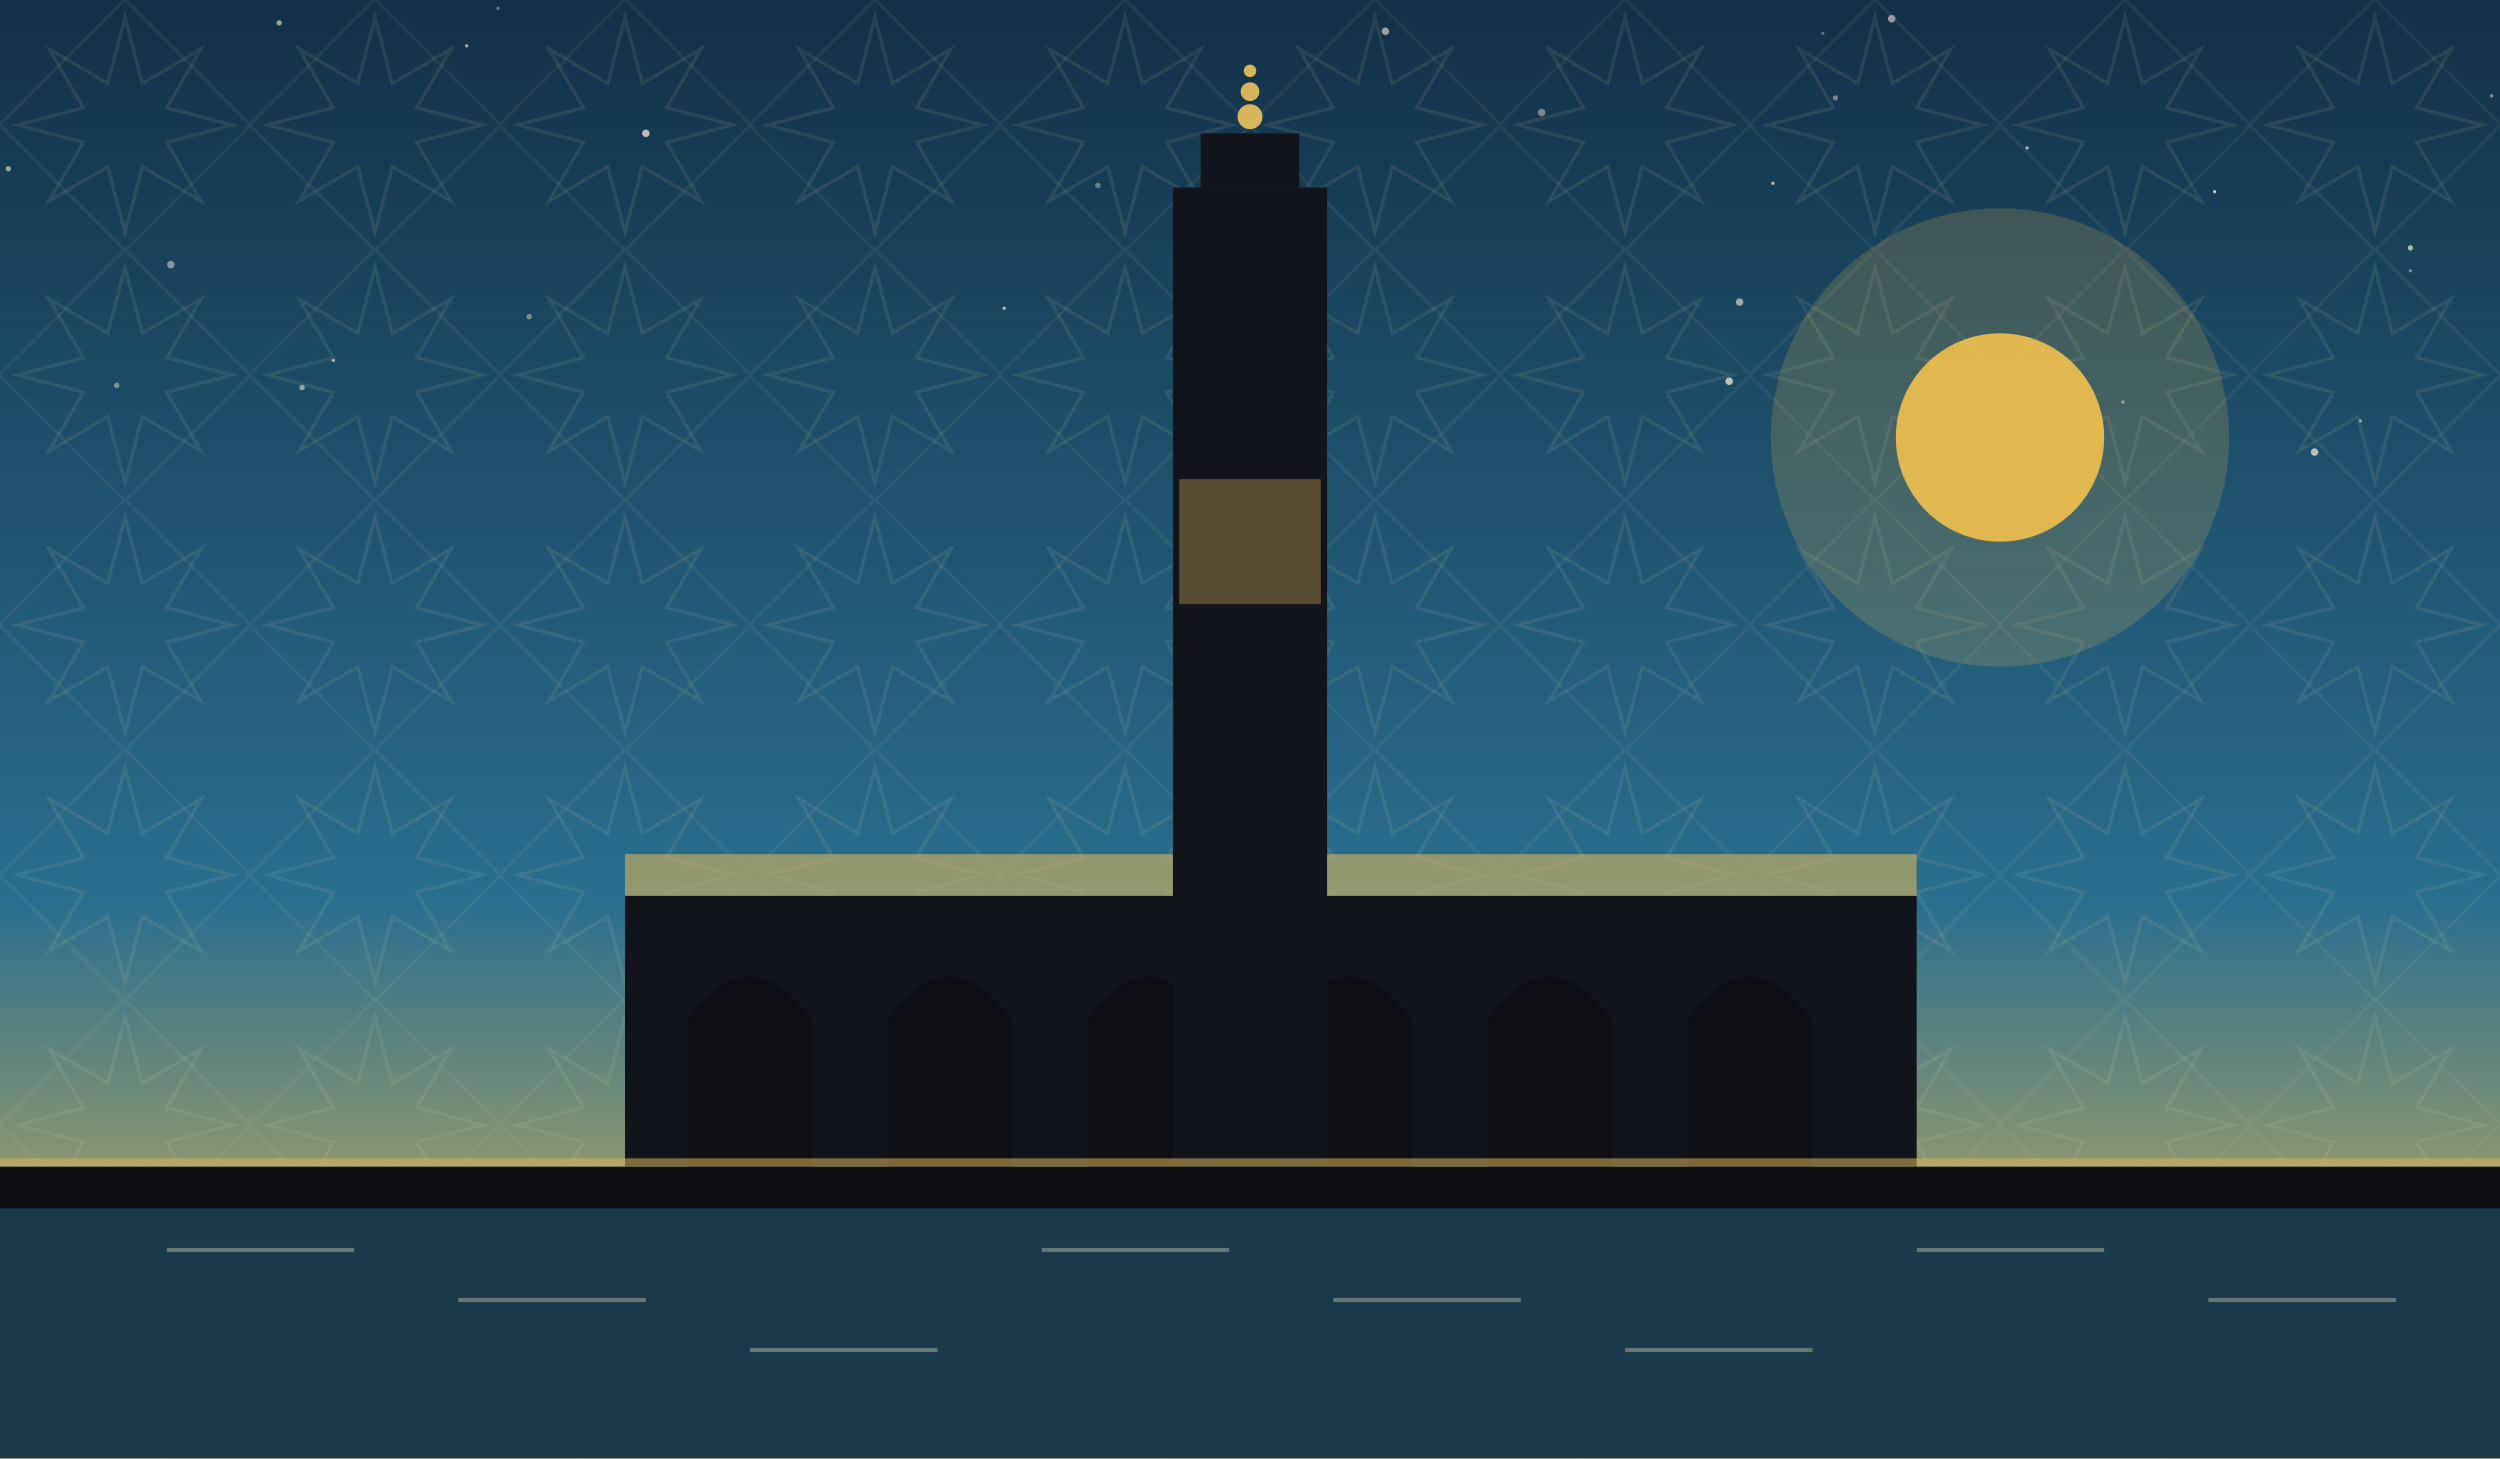
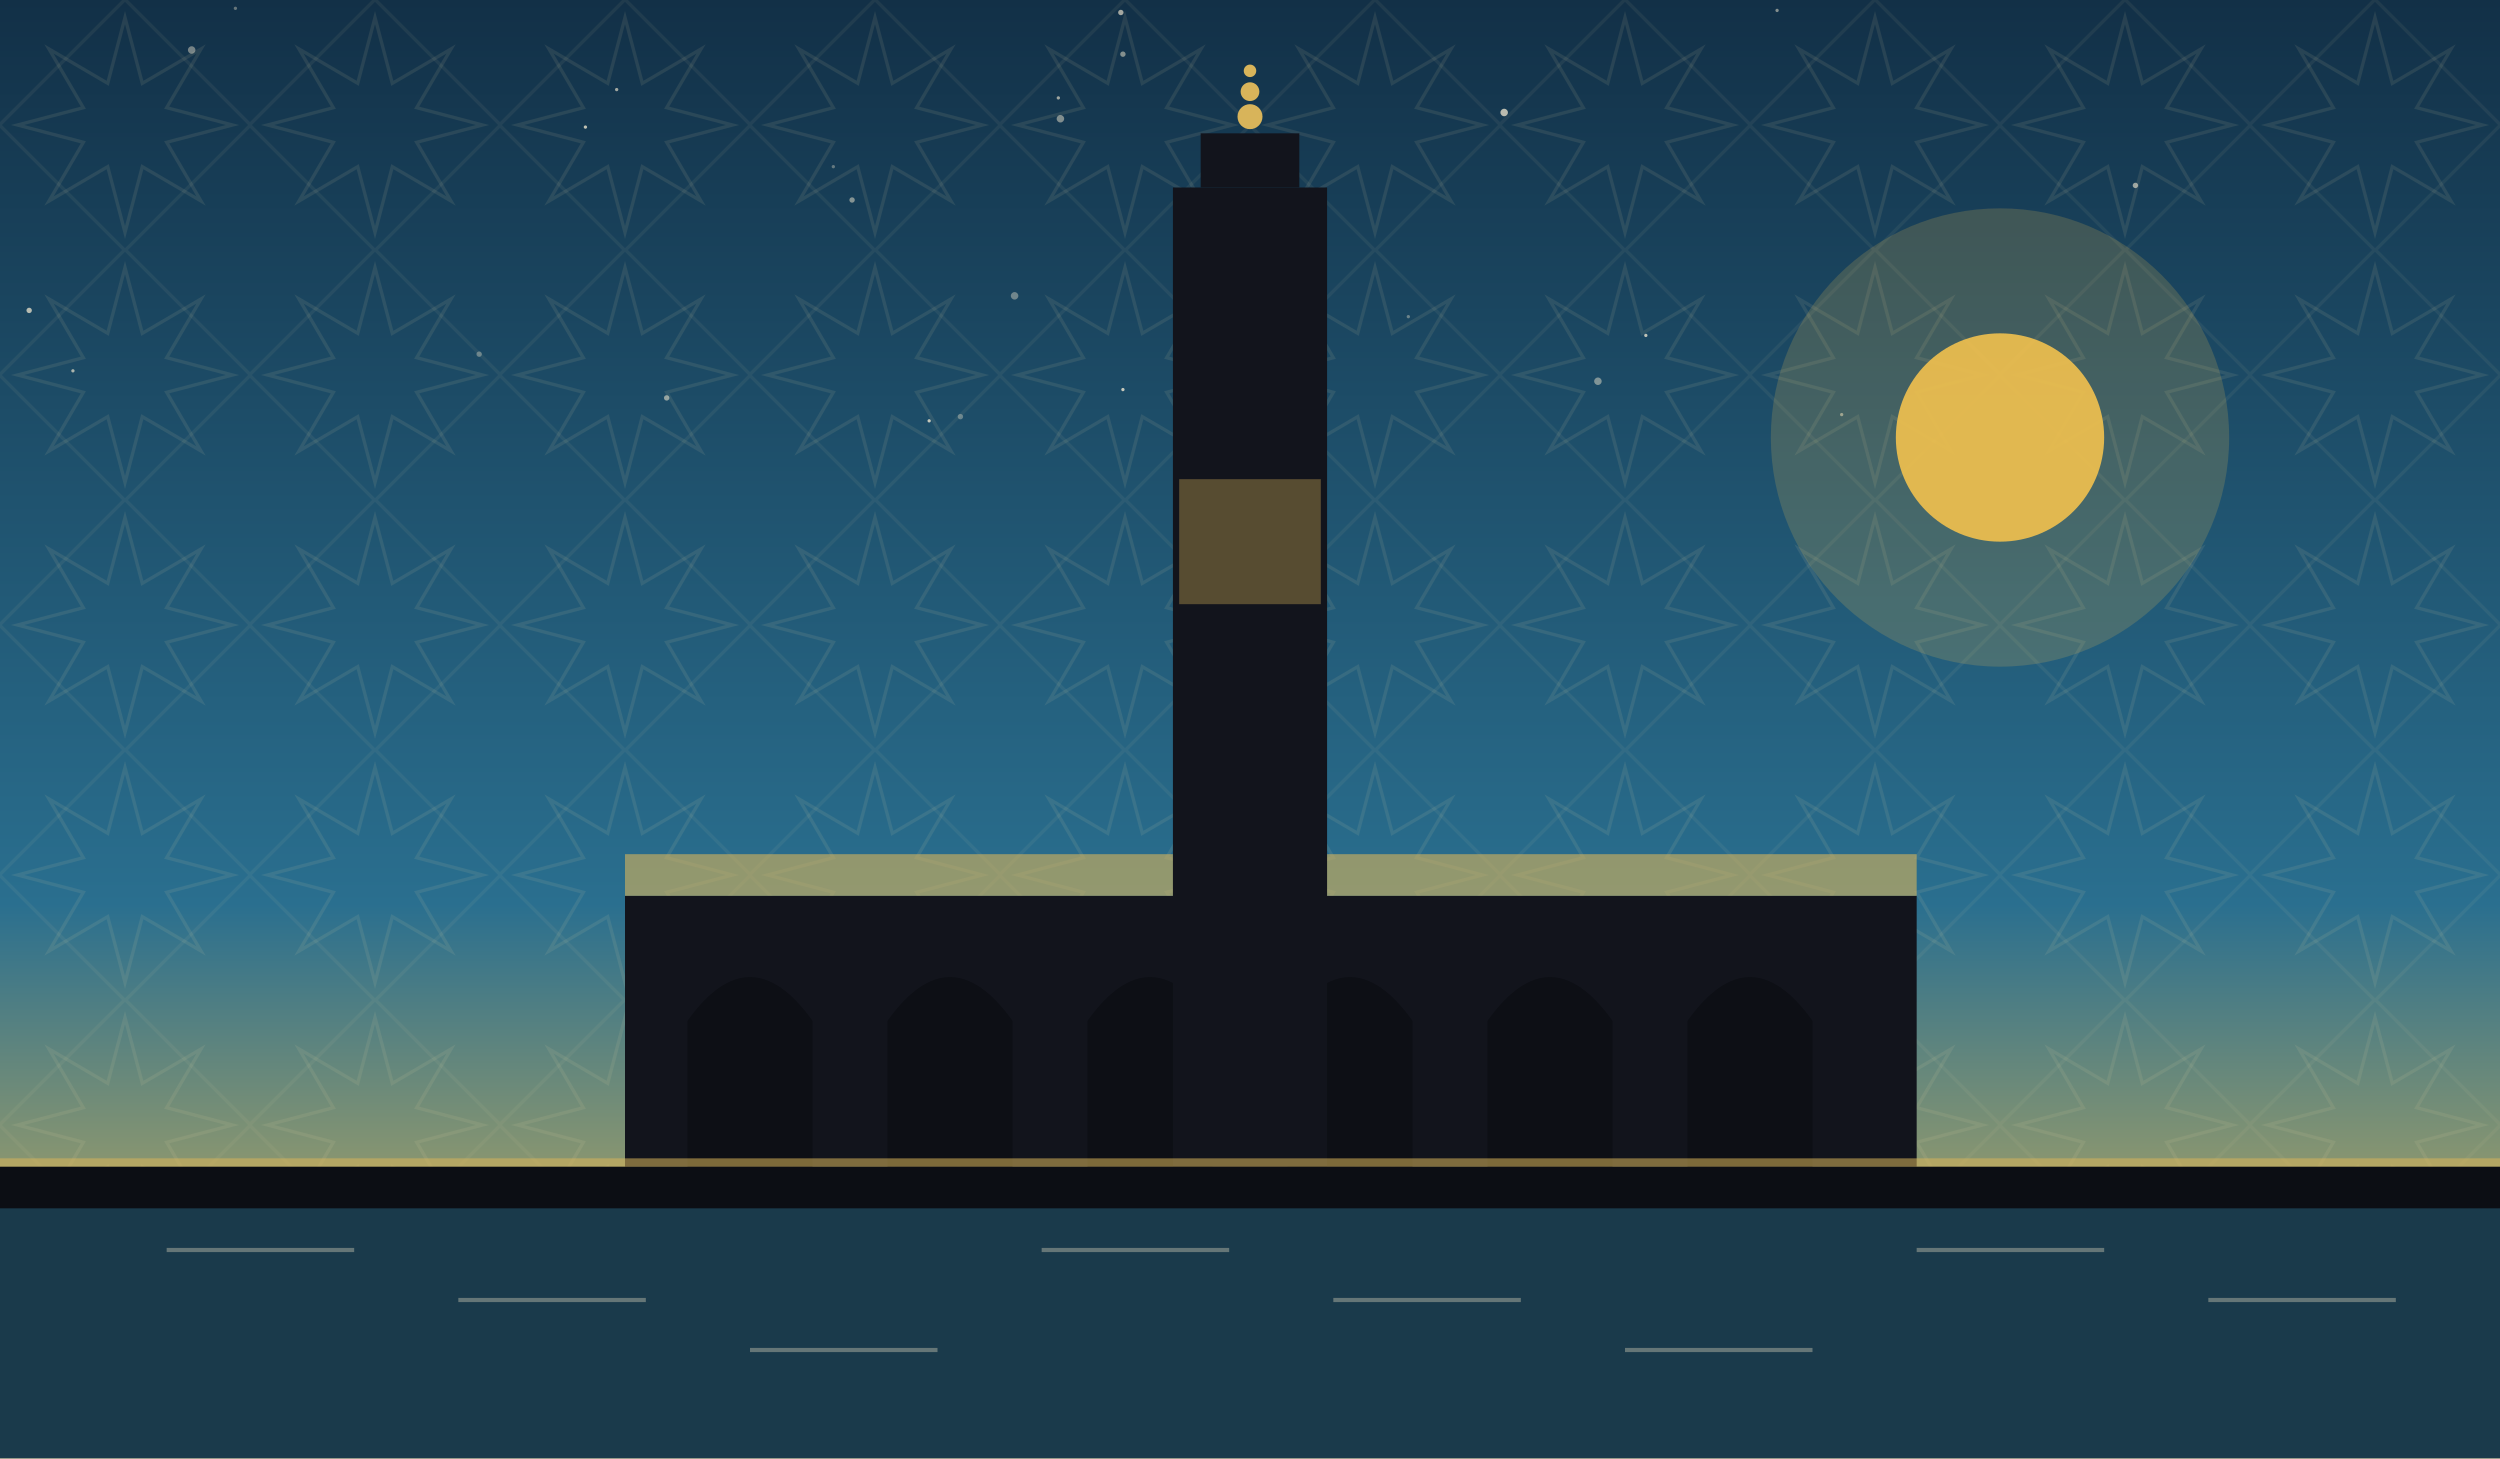
<svg xmlns="http://www.w3.org/2000/svg" viewBox="0 0 1200 700" role="img">
  <defs>
    <linearGradient id="sky" x1="0" y1="0" x2="0" y2="1">
      <stop offset="0" stop-color="#123047" />
      <stop offset="0.62" stop-color="#2a6f8f" />
      <stop offset="1" stop-color="#f2c14e" />
    </linearGradient>
    <pattern id="g1" width="120" height="120" patternUnits="userSpaceOnUse">
      <polygon points="111.6,60.0 80.0,68.3 96.5,96.5 68.3,80.0 60.0,111.6 51.7,80.0 23.5,96.5 40.0,68.3 8.4,60.0 40.0,51.7 23.5,23.5 51.7,40.0 60.0,8.4 68.3,40.0 96.5,23.5 80.0,51.7" fill="none" stroke="#e8d9a8" stroke-width="1.6" opacity="0.1" />
      <rect x="17.4" y="17.4" width="85.2" height="85.2" fill="none" stroke="#e8d9a8" stroke-width="1.6" opacity="0.07" transform="rotate(45 60.0 60.0)" />
    </pattern>
  </defs>
  <rect width="1200" height="700" fill="url(#sky)" />
  <rect width="1200" height="700" fill="url(#g1)" />
-   <circle cx="835" cy="145" r="1.8" fill="#f7ecd2" opacity="0.60" />
-   <circle cx="1133" cy="202" r="0.8" fill="#f7ecd2" opacity="0.51" />
-   <circle cx="224" cy="22" r="0.8" fill="#f7ecd2" opacity="0.63" />
-   <circle cx="4" cy="81" r="1.3" fill="#f7ecd2" opacity="0.59" />
-   <circle cx="881" cy="47" r="1.3" fill="#f7ecd2" opacity="0.42" />
-   <circle cx="239" cy="4" r="0.8" fill="#f7ecd2" opacity="0.41" />
-   <circle cx="310" cy="64" r="1.8" fill="#f7ecd2" opacity="0.75" />
-   <circle cx="830" cy="183" r="1.8" fill="#f7ecd2" opacity="0.75" />
-   <circle cx="527" cy="89" r="1.3" fill="#f7ecd2" opacity="0.38" />
-   <circle cx="145" cy="186" r="1.3" fill="#f7ecd2" opacity="0.55" />
-   <circle cx="1196" cy="46" r="0.8" fill="#f7ecd2" opacity="0.51" />
-   <circle cx="56" cy="185" r="1.3" fill="#f7ecd2" opacity="0.45" />
-   <circle cx="973" cy="71" r="0.8" fill="#f7ecd2" opacity="0.68" />
-   <circle cx="851" cy="88" r="0.8" fill="#f7ecd2" opacity="0.73" />
-   <circle cx="482" cy="148" r="0.8" fill="#f7ecd2" opacity="0.71" />
-   <circle cx="82" cy="127" r="1.8" fill="#f7ecd2" opacity="0.49" />
-   <circle cx="1019" cy="193" r="0.8" fill="#f7ecd2" opacity="0.52" />
-   <circle cx="1157" cy="130" r="0.8" fill="#f7ecd2" opacity="0.45" />
-   <circle cx="568" cy="190" r="1.8" fill="#f7ecd2" opacity="0.55" />
-   <circle cx="908" cy="9" r="1.8" fill="#f7ecd2" opacity="0.57" />
-   <circle cx="665" cy="15" r="1.8" fill="#f7ecd2" opacity="0.60" />
-   <circle cx="1063" cy="92" r="0.8" fill="#f7ecd2" opacity="0.81" />
-   <circle cx="254" cy="152" r="1.3" fill="#f7ecd2" opacity="0.43" />
-   <circle cx="134" cy="11" r="1.3" fill="#f7ecd2" opacity="0.59" />
-   <circle cx="1111" cy="217" r="1.8" fill="#f7ecd2" opacity="0.72" />
-   <circle cx="569" cy="194" r="1.3" fill="#f7ecd2" opacity="0.71" />
-   <circle cx="740" cy="54" r="1.8" fill="#f7ecd2" opacity="0.45" />
-   <circle cx="160" cy="173" r="0.8" fill="#f7ecd2" opacity="0.65" />
-   <circle cx="1157" cy="119" r="1.3" fill="#f7ecd2" opacity="0.68" />
-   <circle cx="875" cy="16" r="0.8" fill="#f7ecd2" opacity="0.35" />
+   <circle cx="400" cy="80" r="0.8" fill="#f7ecd2" opacity="0.35" />
+   <circle cx="578" cy="157" r="0.8" fill="#f7ecd2" opacity="0.81" />
+   <circle cx="509" cy="57" r="1.8" fill="#f7ecd2" opacity="0.48" />
+   <circle cx="409" cy="96" r="1.3" fill="#f7ecd2" opacity="0.49" />
+   <circle cx="446" cy="202" r="0.8" fill="#f7ecd2" opacity="0.77" />
+   <circle cx="884" cy="199" r="0.8" fill="#f7ecd2" opacity="0.51" />
+   <circle cx="595" cy="99" r="1.3" fill="#f7ecd2" opacity="0.40" />
+   <circle cx="35" cy="178" r="0.8" fill="#f7ecd2" opacity="0.65" />
+   <circle cx="92" cy="24" r="1.8" fill="#f7ecd2" opacity="0.43" />
+   <circle cx="790" cy="161" r="0.8" fill="#f7ecd2" opacity="0.75" />
+   <circle cx="281" cy="61" r="0.8" fill="#f7ecd2" opacity="0.76" />
+   <circle cx="461" cy="200" r="1.3" fill="#f7ecd2" opacity="0.35" />
+   <circle cx="538" cy="6" r="1.3" fill="#f7ecd2" opacity="0.63" />
+   <circle cx="296" cy="43" r="0.8" fill="#f7ecd2" opacity="0.63" />
+   <circle cx="767" cy="183" r="1.8" fill="#f7ecd2" opacity="0.46" />
+   <circle cx="487" cy="142" r="1.8" fill="#f7ecd2" opacity="0.39" />
+   <circle cx="584" cy="128" r="1.3" fill="#f7ecd2" opacity="0.37" />
+   <circle cx="602" cy="85" r="0.8" fill="#f7ecd2" opacity="0.55" />
+   <circle cx="853" cy="5" r="0.8" fill="#f7ecd2" opacity="0.50" />
+   <circle cx="113" cy="4" r="0.8" fill="#f7ecd2" opacity="0.37" />
+   <circle cx="230" cy="170" r="1.3" fill="#f7ecd2" opacity="0.35" />
+   <circle cx="508" cy="47" r="0.8" fill="#f7ecd2" opacity="0.61" />
+   <circle cx="539" cy="187" r="0.8" fill="#f7ecd2" opacity="0.78" />
+   <circle cx="539" cy="26" r="1.3" fill="#f7ecd2" opacity="0.49" />
+   <circle cx="676" cy="152" r="0.8" fill="#f7ecd2" opacity="0.37" />
+   <circle cx="14" cy="149" r="1.3" fill="#f7ecd2" opacity="0.71" />
+   <circle cx="1025" cy="89" r="1.3" fill="#f7ecd2" opacity="0.60" />
+   <circle cx="565" cy="188" r="0.8" fill="#f7ecd2" opacity="0.55" />
+   <circle cx="722" cy="54" r="1.8" fill="#f7ecd2" opacity="0.73" />
+   <circle cx="320" cy="191" r="1.3" fill="#f7ecd2" opacity="0.55" />
  <circle cx="960" cy="210" r="110" fill="#f2c14e" opacity="0.18" />
  <circle cx="960" cy="210" r="50" fill="#f2c14e" opacity="0.9" />
  <rect x="300" y="430" width="620" height="130" fill="#12141c" />
  <path d="M 330 560 L 330 490 Q 360 448 390 490 L 390 560 Z" fill="#0c0e14" opacity="0.9" />
  <path d="M 426 560 L 426 490 Q 456 448 486 490 L 486 560 Z" fill="#0c0e14" opacity="0.9" />
  <path d="M 522 560 L 522 490 Q 552 448 582 490 L 582 560 Z" fill="#0c0e14" opacity="0.9" />
  <path d="M 618 560 L 618 490 Q 648 448 678 490 L 678 560 Z" fill="#0c0e14" opacity="0.9" />
  <path d="M 714 560 L 714 490 Q 744 448 774 490 L 774 560 Z" fill="#0c0e14" opacity="0.9" />
  <path d="M 810 560 L 810 490 Q 840 448 870 490 L 870 560 Z" fill="#0c0e14" opacity="0.9" />
  <path d="M 300 430 L 920 430 L 920 410 L 300 410 Z" fill="#d8b45a" opacity="0.6" />
  <rect x="563.0" y="90" width="74" height="470" fill="#12141c" />
  <rect x="576.32" y="64" width="47.36" height="26" fill="#12141c" />
  <circle cx="600" cy="56" r="6" fill="#d8b45a" />
  <circle cx="600" cy="44" r="4.5" fill="#d8b45a" />
  <circle cx="600" cy="34" r="3" fill="#d8b45a" />
  <rect x="566" y="230" width="68" height="60" fill="#d8b45a" opacity="0.35" />
  <rect x="0" y="560" width="1200" height="60" fill="#0c0e14" opacity="0.6" />
  <rect x="0" y="560" width="1200" height="140" fill="#0c0e14" />
  <rect x="0" y="580" width="1200" height="120" fill="#2a6f8f" opacity="0.45" />
  <g opacity="0.35">
    <line x1="80" y1="600" x2="170" y2="600" stroke="#f2e6c8" stroke-width="2" />
    <line x1="220" y1="624" x2="310" y2="624" stroke="#f2e6c8" stroke-width="2" />
    <line x1="360" y1="648" x2="450" y2="648" stroke="#f2e6c8" stroke-width="2" />
    <line x1="500" y1="600" x2="590" y2="600" stroke="#f2e6c8" stroke-width="2" />
    <line x1="640" y1="624" x2="730" y2="624" stroke="#f2e6c8" stroke-width="2" />
    <line x1="780" y1="648" x2="870" y2="648" stroke="#f2e6c8" stroke-width="2" />
    <line x1="920" y1="600" x2="1010" y2="600" stroke="#f2e6c8" stroke-width="2" />
    <line x1="1060" y1="624" x2="1150" y2="624" stroke="#f2e6c8" stroke-width="2" />
  </g>
  <rect x="0" y="556" width="1200" height="4" fill="#d8b45a" opacity="0.55" />
</svg>
